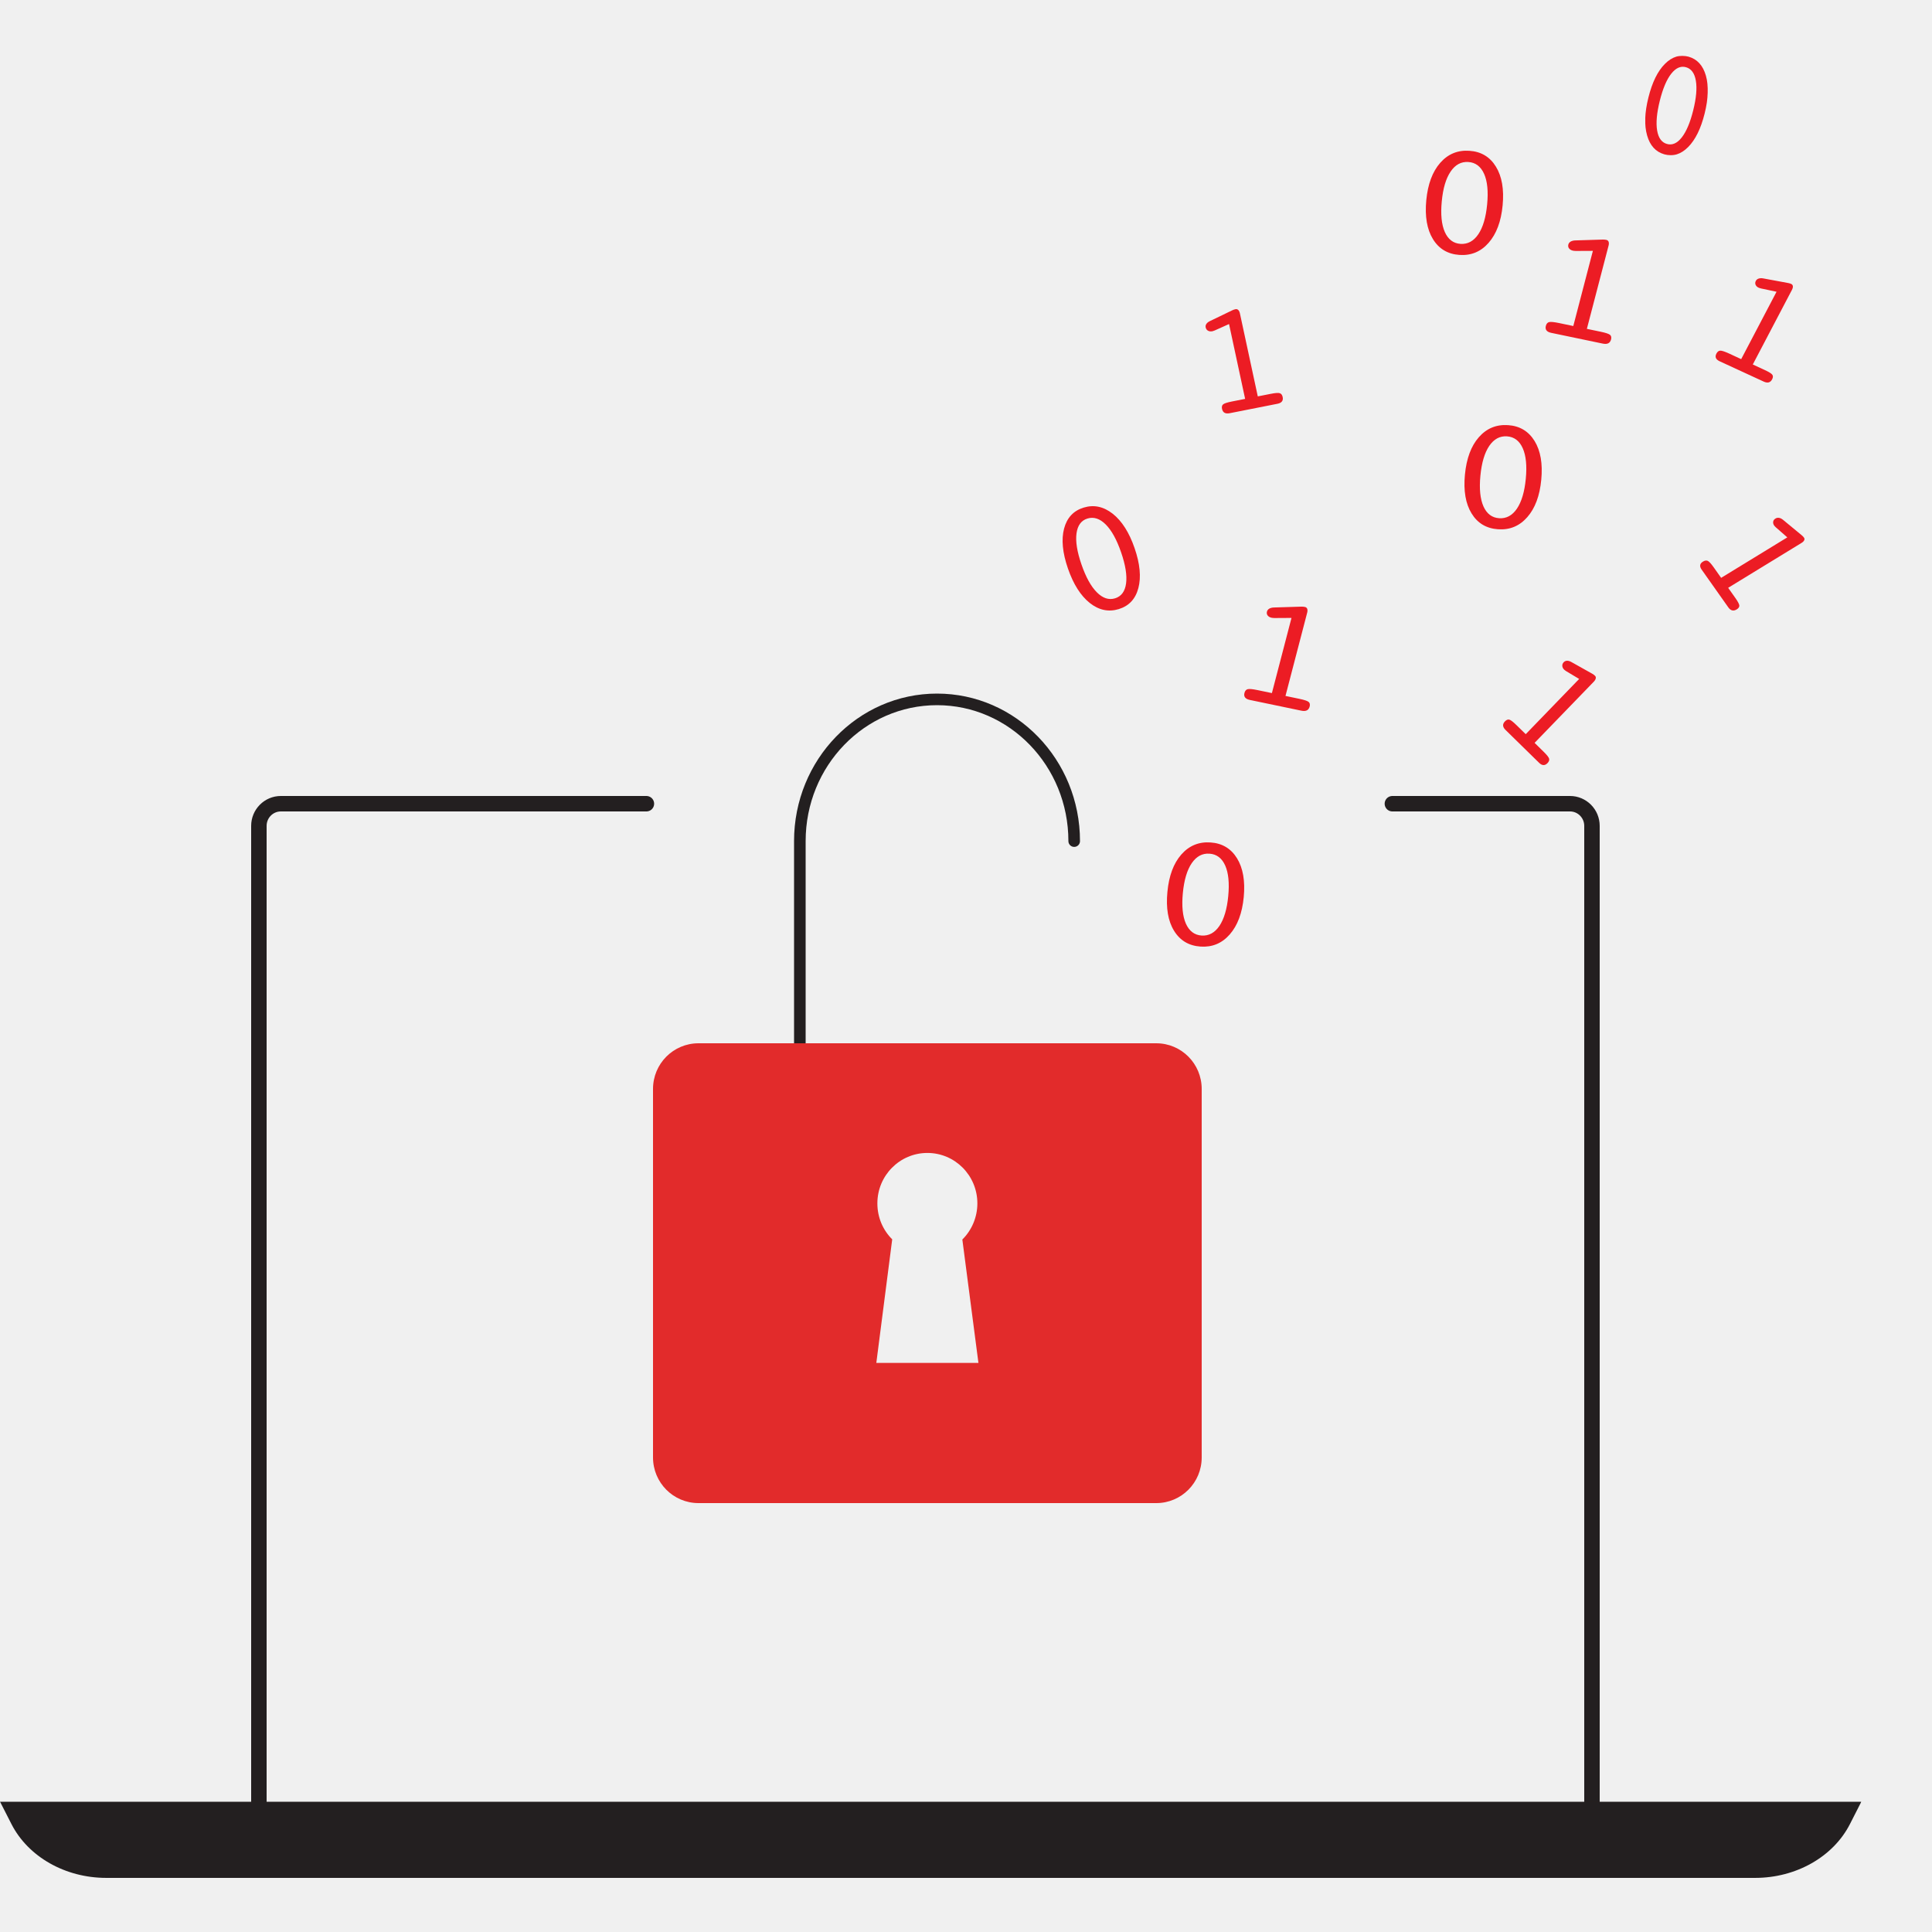
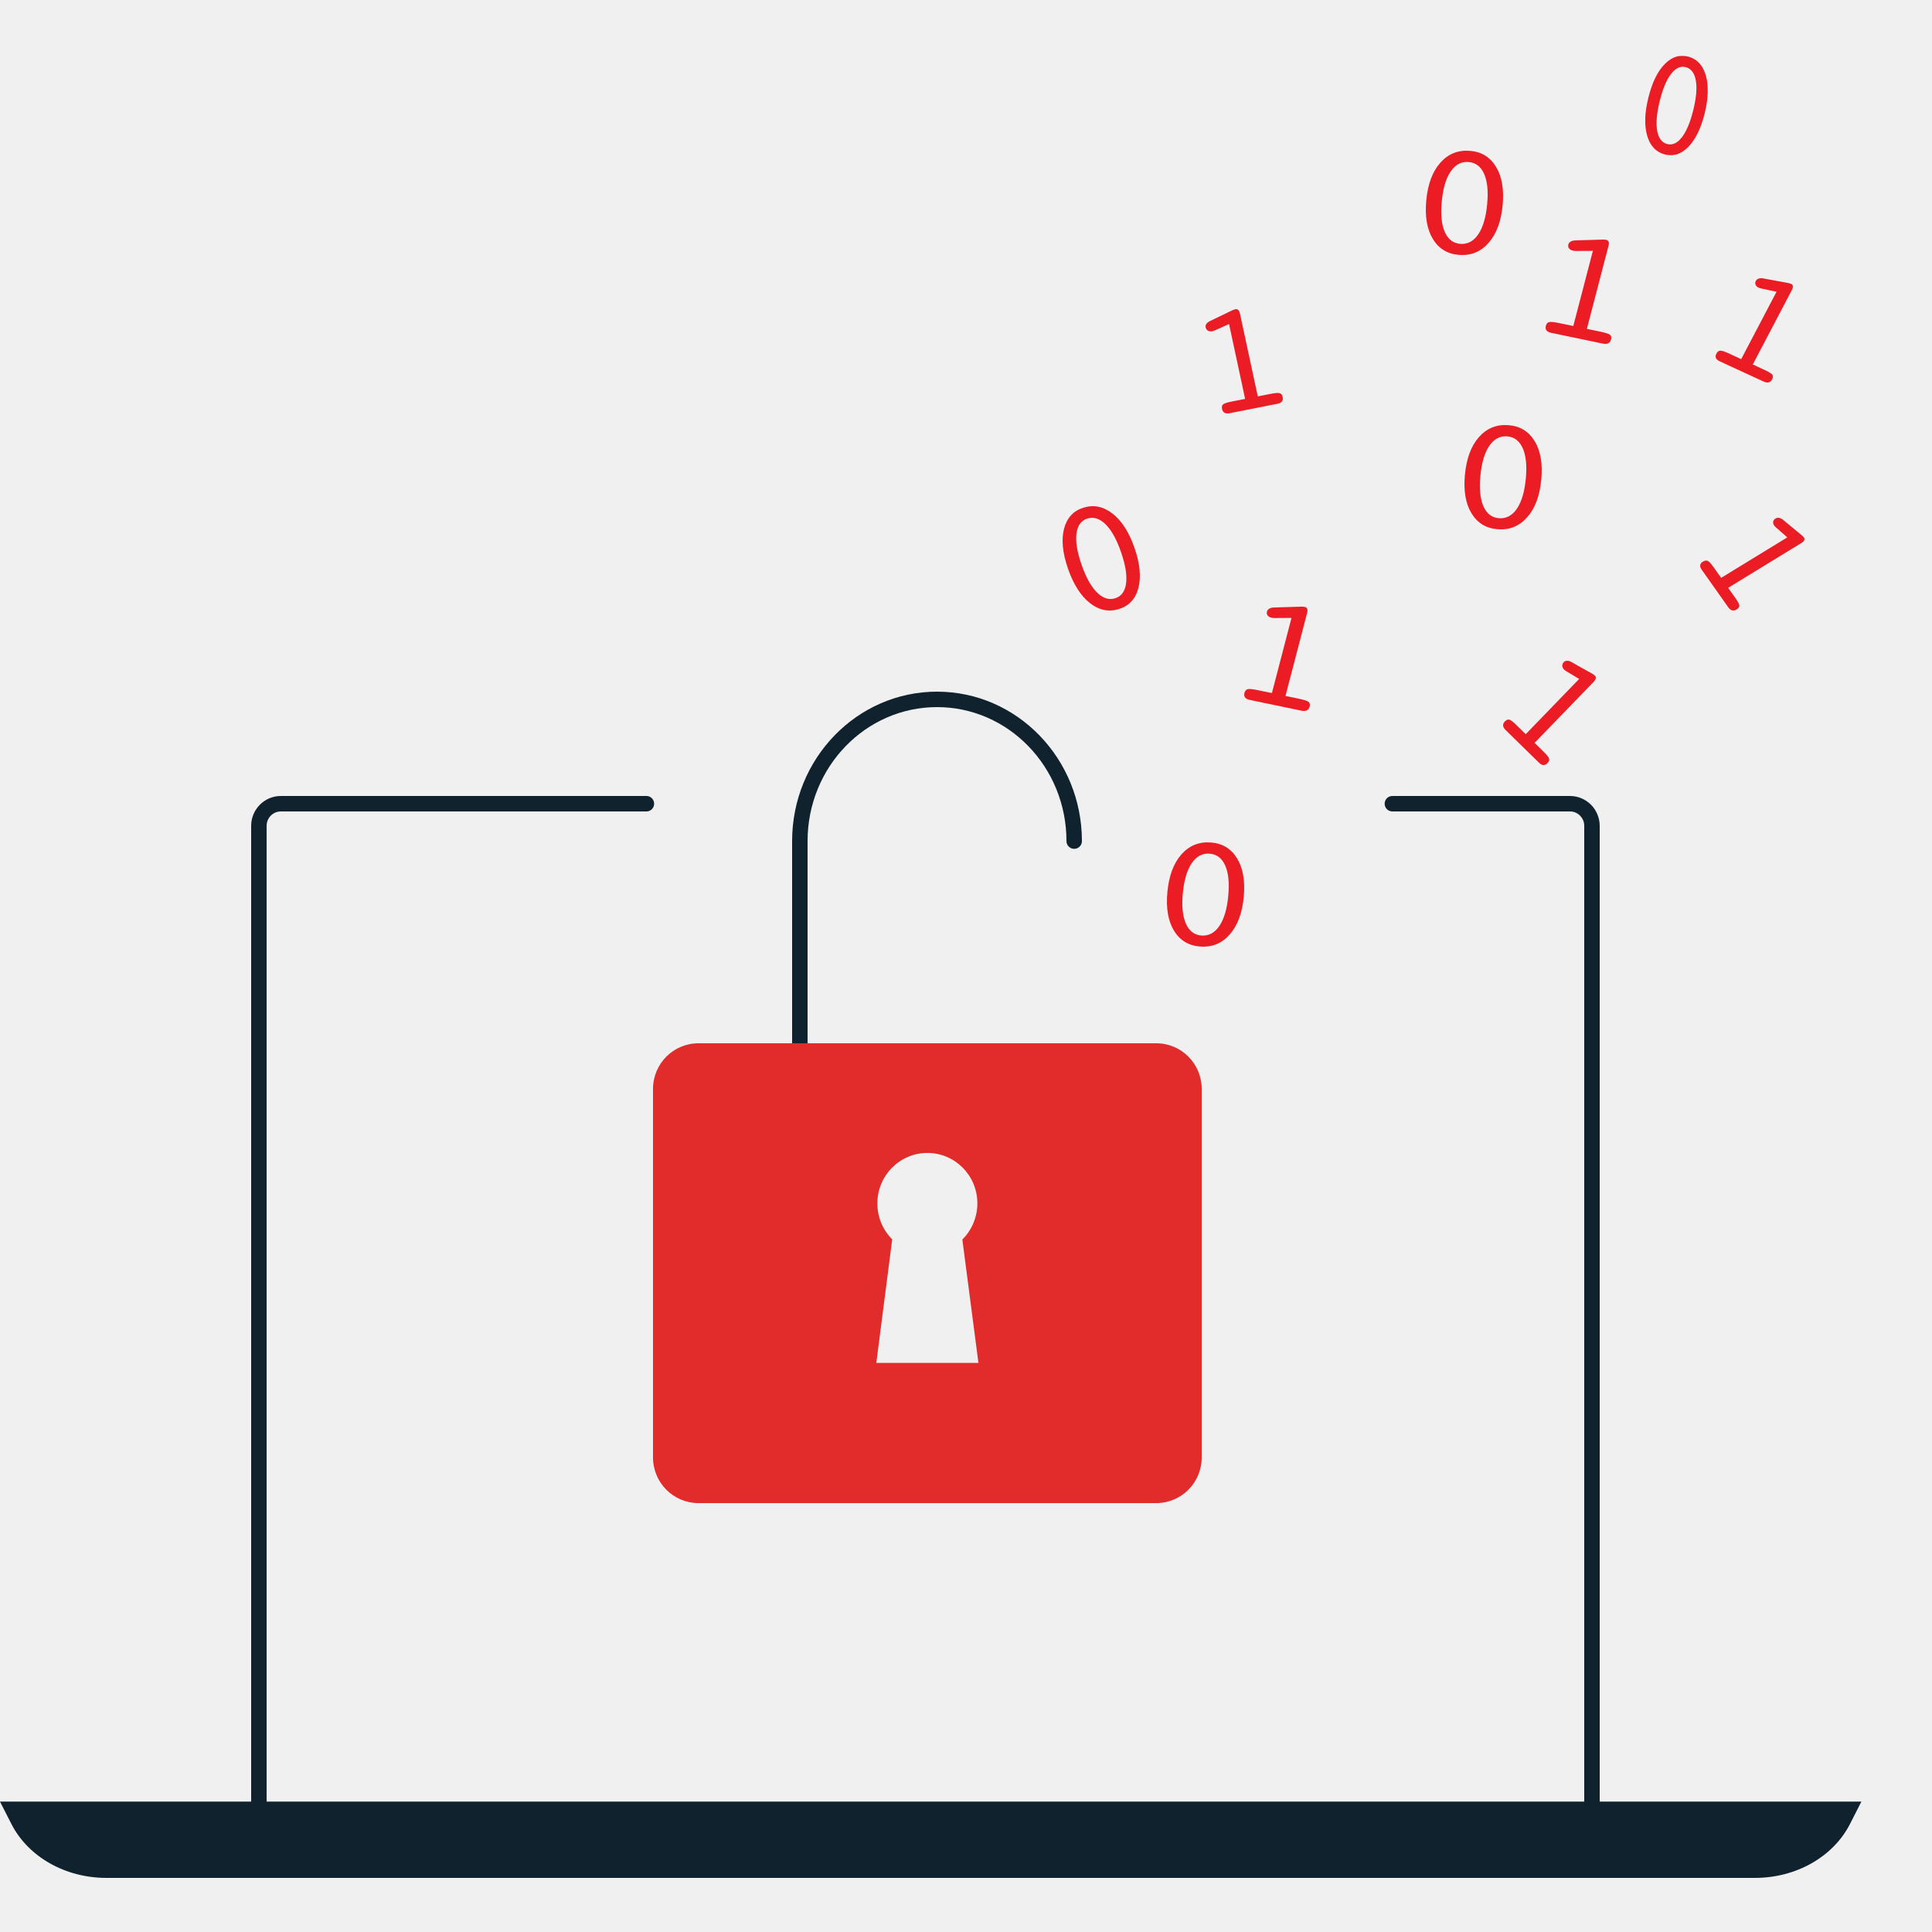
<svg xmlns="http://www.w3.org/2000/svg" xmlns:xlink="http://www.w3.org/1999/xlink" width="500px" height="500px" viewBox="0 0 500 500" version="1.1">
  <defs>
    <polygon id="path-1" points="0 0.258 481.723 0.258 481.723 19.998 0 19.998" />
    <polygon id="path-3" points="0.778 0.436 16.977 0.436 16.977 26.18 0.778 26.18" />
  </defs>
-   <g id="Artboard-Copy-7" stroke="none" stroke-width="1" fill="none" fill-rule="evenodd">
+   <g id="data-leak" stroke="none" stroke-width="1" fill="none" fill-rule="evenodd">
    <g id="Group-33" transform="translate(0, 14)">
-       <path d="M360.348,194 L406.32,194 C409.454,194 412,196.572 412,199.737 L412,455 L67,455 L67,199.737 C67,196.572 69.542,194 72.68,194 L167.289,194" id="Stroke-1" stroke="#231F20" stroke-width="4" stroke-linecap="round" stroke-linejoin="round" />
+       <path d="M360.348,194 L406.32,194 C409.454,194 412,196.572 412,199.737 L412,455 L67,455 L67,199.737 C67,196.572 69.542,194 72.68,194 L167.289,194" id="Stroke-1" stroke="#0F222E" stroke-width="4" stroke-linecap="round" stroke-linejoin="round" />
      <g id="Group-5" transform="translate(0, 452)">
        <mask id="mask-2" fill="white">
          <use xlink:href="#path-1" />
        </mask>
        <g id="Clip-4" />
-         <path d="M454.217,19.998 L27.504,19.998 C16.892,19.998 7.281,14.538 2.959,6.058 L-0.001,0.258 L481.723,0.258 L478.768,6.058 C474.446,14.538 464.825,19.998 454.217,19.998" id="Fill-3" fill="#231F20" mask="url(#mask-2)" />
      </g>
      <path d="M281.439,120.193 C279.824,120.684 278.882,121.972 278.599,124.04 C278.316,126.112 278.746,128.781 279.878,132.064 C281.014,135.352 282.341,137.763 283.863,139.29 C285.39,140.822 286.951,141.335 288.571,140.845 C290.2,140.349 291.147,139.061 291.43,136.984 C291.703,134.907 291.274,132.22 290.137,128.932 C289.005,125.654 287.683,123.256 286.161,121.734 C284.639,120.211 283.068,119.702 281.439,120.193 M289.532,143.637 C286.893,144.44 284.39,143.912 282.029,142.046 C279.673,140.166 277.785,137.195 276.375,133.114 C274.975,129.056 274.643,125.608 275.384,122.793 C276.131,119.977 277.824,118.166 280.463,117.364 C283.102,116.557 285.605,117.093 287.981,118.964 C290.347,120.839 292.235,123.801 293.63,127.855 C295.03,131.913 295.357,135.352 294.611,138.185 C293.869,141.019 292.171,142.83 289.532,143.637" id="Fill-6" fill="#EC1C24" />
      <path d="M313.001,206.929 C311.147,206.804 309.623,207.629 308.413,209.402 C307.208,211.175 306.446,213.742 306.121,217.108 C305.796,220.478 306.063,223.122 306.91,225.047 C307.773,226.963 309.116,227.986 310.971,228.117 C312.836,228.238 314.371,227.408 315.576,225.635 C316.78,223.853 317.547,221.273 317.867,217.902 C318.192,214.536 317.926,211.902 317.079,209.99 C316.22,208.078 314.867,207.05 313.001,206.929 M310.699,230.975 C307.677,230.769 305.386,229.405 303.84,226.878 C302.289,224.36 301.724,221.003 302.124,216.821 C302.518,212.651 303.723,209.425 305.732,207.14 C307.736,204.86 310.251,203.819 313.279,204.026 C316.295,204.223 318.587,205.601 320.143,208.128 C321.694,210.659 322.275,214.007 321.88,218.162 C321.481,222.318 320.271,225.541 318.251,227.838 C316.236,230.136 313.721,231.177 310.699,230.975" id="Fill-8" fill="#EC1C24" />
      <path d="M390.002,98.924 C388.147,98.803 386.623,99.629 385.413,101.402 C384.214,103.175 383.452,105.743 383.126,109.109 C382.801,112.48 383.068,115.124 383.915,117.049 C384.779,118.971 386.122,119.989 387.977,120.115 C389.837,120.241 391.372,119.415 392.582,117.637 C393.787,115.851 394.554,113.27 394.874,109.899 C395.199,106.533 394.933,103.898 394.08,101.99 C393.222,100.078 391.863,99.05 390.002,98.924 M387.705,122.974 C384.678,122.772 382.391,121.408 380.845,118.881 C379.294,116.358 378.724,113.01 379.123,108.822 C379.523,104.652 380.723,101.42 382.732,99.14 C384.741,96.86 387.252,95.823 390.285,96.025 C393.302,96.227 395.588,97.596 397.145,100.127 C398.701,102.659 399.277,106.003 398.877,110.159 C398.483,114.32 397.278,117.543 395.258,119.841 C393.243,122.139 390.727,123.181 387.705,122.974" id="Fill-10" fill="#EC1C24" />
      <g id="Group-14" transform="translate(425, 0)">
        <mask id="mask-4" fill="white">
          <use xlink:href="#path-3" />
        </mask>
        <g id="Clip-13" />
        <path d="M11.338,3.397 C9.977,3.011 8.701,3.57 7.51,5.085 C6.324,6.59 5.34,8.921 4.554,12.075 C3.768,15.239 3.533,17.794 3.861,19.747 C4.189,21.7 5.032,22.867 6.397,23.253 C7.77,23.648 9.053,23.084 10.24,21.565 C11.431,20.051 12.419,17.708 13.205,14.544 C13.986,11.394 14.221,8.851 13.889,6.907 C13.561,4.959 12.715,3.792 11.338,3.397 M5.728,25.939 C3.497,25.306 2.011,23.674 1.269,21.045 C0.516,18.419 0.629,15.147 1.61,11.225 C2.582,7.315 3.999,4.416 5.87,2.542 C7.737,0.663 9.787,0.042 12.018,0.676 C14.242,1.314 15.732,2.945 16.485,5.584 C17.234,8.213 17.129,11.485 16.157,15.382 C15.189,19.274 13.768,22.168 11.888,24.06 C10.009,25.948 7.952,26.577 5.728,25.939" id="Fill-12" fill="#EC1C24" mask="url(#mask-4)" />
      </g>
      <path d="M379.999,27.925 C378.144,27.8 376.62,28.626 375.42,30.399 C374.211,32.172 373.448,34.739 373.129,38.106 C372.804,41.476 373.065,44.12 373.918,46.046 C374.776,47.962 376.119,48.986 377.973,49.116 C379.839,49.237 381.374,48.407 382.578,46.634 C383.788,44.852 384.55,42.271 384.87,38.9 C385.195,35.534 384.934,32.899 384.081,30.987 C383.218,29.074 381.864,28.047 379.999,27.925 M377.702,51.975 C374.68,51.769 372.388,50.404 370.842,47.877 C369.297,45.359 368.726,42.002 369.121,37.818 C369.521,33.648 370.725,30.421 372.734,28.136 C374.738,25.856 377.254,24.819 380.281,25.026 C383.298,25.223 385.595,26.597 387.14,29.124 C388.697,31.655 389.277,35.004 388.878,39.16 C388.483,43.317 387.274,46.54 385.254,48.838 C383.244,51.14 380.723,52.177 377.702,51.975" id="Fill-15" fill="#EC1C24" />
      <path d="M329.817,145.945 C329.616,145.931 329.47,145.918 329.374,145.913 C329.273,145.909 329.188,145.895 329.107,145.877 C328.654,145.783 328.307,145.594 328.075,145.296 C327.844,145.008 327.789,144.666 327.884,144.283 C327.97,143.964 328.166,143.711 328.478,143.522 C328.795,143.338 329.208,143.234 329.711,143.216 L336.738,143 C336.914,143 337.075,143 337.241,143.009 C337.402,143.027 337.558,143.045 337.724,143.081 C338.006,143.14 338.198,143.302 338.308,143.567 C338.404,143.833 338.399,144.166 338.298,144.562 L332.681,166.108 L336.245,166.851 C337.568,167.126 338.374,167.4 338.681,167.661 C338.988,167.932 339.073,168.332 338.937,168.859 C338.807,169.336 338.57,169.665 338.213,169.845 C337.85,170.021 337.377,170.048 336.783,169.922 L323.475,167.148 C322.881,167.027 322.463,166.81 322.232,166.509 C321.995,166.207 321.94,165.82 322.066,165.338 C322.201,164.807 322.473,164.483 322.876,164.365 C323.284,164.248 324.154,164.325 325.478,164.604 L329.168,165.37 L334.236,145.918 L329.817,145.945 Z" id="Fill-17" fill="#EC1C24" />
      <path d="M407.817,50.946 C407.616,50.933 407.47,50.919 407.374,50.915 C407.273,50.906 407.188,50.897 407.107,50.879 C406.654,50.784 406.307,50.591 406.075,50.298 C405.844,50.005 405.789,49.668 405.884,49.285 C405.97,48.965 406.166,48.709 406.478,48.524 C406.795,48.339 407.208,48.231 407.711,48.218 L414.738,48.002 C414.909,47.997 415.075,48.002 415.241,48.011 C415.402,48.024 415.558,48.047 415.724,48.083 C416.006,48.141 416.198,48.303 416.308,48.569 C416.404,48.835 416.399,49.168 416.298,49.564 L410.681,71.108 L414.245,71.851 C415.568,72.126 416.374,72.4 416.681,72.662 C416.988,72.932 417.073,73.332 416.937,73.859 C416.807,74.337 416.57,74.665 416.213,74.845 C415.85,75.021 415.377,75.048 414.783,74.922 L401.47,72.144 C400.881,72.022 400.463,71.811 400.232,71.509 C399.995,71.207 399.94,70.816 400.066,70.343 C400.201,69.807 400.473,69.483 400.876,69.366 C401.284,69.249 402.154,69.33 403.478,69.604 L407.168,70.374 L412.236,50.924 L407.817,50.946 Z" id="Fill-19" fill="#EC1C24" />
      <path d="M455.765,60.655 C455.588,60.602 455.457,60.563 455.368,60.541 C455.28,60.515 455.205,60.489 455.135,60.453 C454.742,60.274 454.481,60.02 454.345,59.7 C454.205,59.38 454.224,59.047 454.406,58.701 C454.556,58.412 454.794,58.21 455.125,58.101 C455.452,57.987 455.849,57.97 456.307,58.048 L462.706,59.231 C462.869,59.258 463.019,59.293 463.163,59.336 C463.299,59.38 463.439,59.437 463.584,59.494 C463.822,59.608 463.957,59.805 463.995,60.072 C464.023,60.348 463.939,60.659 463.752,61.019 L453.621,80.329 L456.667,81.736 C457.797,82.257 458.469,82.673 458.68,82.984 C458.895,83.3 458.876,83.694 458.624,84.167 C458.399,84.601 458.11,84.859 457.741,84.96 C457.377,85.052 456.938,84.986 456.433,84.75 L445.051,79.502 C444.547,79.265 444.224,78.985 444.08,78.652 C443.939,78.319 443.986,77.942 444.206,77.513 C444.458,77.035 444.775,76.781 445.168,76.75 C445.565,76.72 446.326,76.965 447.461,77.482 L450.618,78.945 L459.768,61.505 L455.765,60.655 Z" id="Fill-21" fill="#EC1C24" />
      <path d="M405.312,159.691 C405.169,159.592 405.057,159.511 404.99,159.457 C404.914,159.407 404.851,159.353 404.807,159.308 C404.503,159.011 404.342,158.688 404.32,158.332 C404.297,157.973 404.422,157.658 404.695,157.37 C404.923,157.141 405.204,157.015 405.54,157.001 C405.875,156.988 406.237,157.096 406.634,157.311 L412.081,160.365 C412.219,160.442 412.336,160.523 412.461,160.608 C412.572,160.694 412.68,160.783 412.791,160.896 C412.975,161.071 413.037,161.301 412.979,161.575 C412.916,161.849 412.751,162.133 412.47,162.425 L397.153,178.252 L399.476,180.536 C400.339,181.377 400.817,181.984 400.915,182.353 C401.004,182.726 400.866,183.104 400.491,183.496 C400.151,183.846 399.798,184.013 399.436,183.999 C399.074,183.986 398.694,183.788 398.306,183.406 L389.615,174.892 C389.226,174.51 389.025,174.136 389.003,173.772 C388.976,173.408 389.137,173.048 389.477,172.697 C389.852,172.306 390.223,172.153 390.589,172.234 C390.964,172.328 391.581,172.792 392.443,173.642 L394.856,176.003 L408.685,161.71 L405.312,159.691 Z" id="Fill-23" fill="#EC1C24" />
      <path d="M314.379,71.519 C314.207,71.586 314.076,71.626 313.988,71.658 C313.895,71.689 313.821,71.716 313.751,71.729 C313.323,71.809 312.95,71.765 312.634,71.586 C312.313,71.412 312.113,71.127 312.029,70.743 C311.959,70.427 312.015,70.128 312.201,69.843 C312.387,69.557 312.69,69.312 313.109,69.107 L318.907,66.307 C319.051,66.231 319.19,66.177 319.33,66.133 C319.474,66.079 319.619,66.043 319.767,66.017 C320.033,65.963 320.265,66.039 320.47,66.235 C320.67,66.436 320.814,66.735 320.894,67.131 L325.514,88.585 L328.823,87.934 C330.047,87.688 330.847,87.63 331.219,87.764 C331.592,87.889 331.838,88.21 331.95,88.741 C332.057,89.222 331.992,89.606 331.764,89.891 C331.54,90.19 331.154,90.386 330.6,90.498 L318.232,92.941 C317.678,93.048 317.236,93.008 316.91,92.825 C316.589,92.647 316.371,92.317 316.264,91.84 C316.152,91.309 316.236,90.921 316.529,90.663 C316.817,90.4 317.576,90.154 318.804,89.909 L322.238,89.231 L318.074,69.861 L314.379,71.519 Z" id="Fill-25" fill="#EC1C24" />
      <path d="M459.598,122.483 C459.478,122.362 459.381,122.263 459.321,122.203 C459.261,122.138 459.21,122.074 459.168,122.027 C458.928,121.687 458.84,121.347 458.9,121.012 C458.951,120.672 459.145,120.401 459.492,120.195 C459.769,120.023 460.078,119.963 460.42,120.023 C460.762,120.074 461.104,120.246 461.455,120.534 L466.283,124.521 C466.403,124.62 466.509,124.723 466.611,124.822 C466.703,124.921 466.796,125.037 466.883,125.157 C467.022,125.359 467.04,125.592 466.92,125.832 C466.8,126.082 466.565,126.31 466.214,126.521 L447.245,138.127 L449.093,140.733 C449.776,141.705 450.123,142.367 450.137,142.733 C450.155,143.103 449.924,143.425 449.462,143.713 C449.037,143.971 448.644,144.057 448.284,143.963 C447.919,143.877 447.582,143.614 447.277,143.176 L440.389,133.423 C440.079,132.984 439.955,132.597 440.015,132.249 C440.065,131.9 440.306,131.599 440.726,131.345 C441.197,131.057 441.604,130.993 441.96,131.152 C442.315,131.307 442.833,131.874 443.516,132.838 L445.429,135.547 L462.555,125.071 L459.598,122.483 Z" id="Fill-27" fill="#EC1C24" />
-       <path d="M207,259 L207,203.676 C207,183.423 222.892,167 242.5,167 C262.104,167 278,183.423 278,203.676" id="Stroke-29" stroke="#231F20" stroke-width="3" stroke-linecap="round" stroke-linejoin="round" />
+       <path d="M207,259 L207,203.676 C207,183.423 222.892,167 242.5,167 C262.104,167 278,183.423 278,203.676" id="Stroke-29" stroke="#0F222E" stroke-width="4" stroke-linecap="round" stroke-linejoin="round" />
      <path d="M226.791,338.725 L230.904,306.739 C228.511,304.367 227.063,301.081 227.063,297.431 C227.063,290.222 232.855,284.381 240.005,284.381 C247.154,284.381 252.942,290.222 252.942,297.431 C252.942,301.081 251.449,304.412 249.055,306.785 L253.218,338.725 L226.791,338.725 Z M299.239,256 L180.77,256 C174.254,256 169,261.293 169,267.818 L169,363.182 C169,369.707 174.254,375 180.77,375 L299.239,375 C305.751,375 311,369.707 311,363.182 L311,267.818 C311,261.293 305.751,256 299.239,256 L299.239,256 Z" id="Fill-31" fill="#E22B2B" />
    </g>
+     <path d="M27.504,485.998 C16.892,485.998 7.281,480.538 2.959,472.058 L-0.001,466.258 L481.723,466.258 L478.768,472.058 C474.446,480.538 464.825,485.998 454.217,485.998 L27.504,485.998 Z" id="Fill-3" fill="#0F222E" />
  </g>
</svg>
